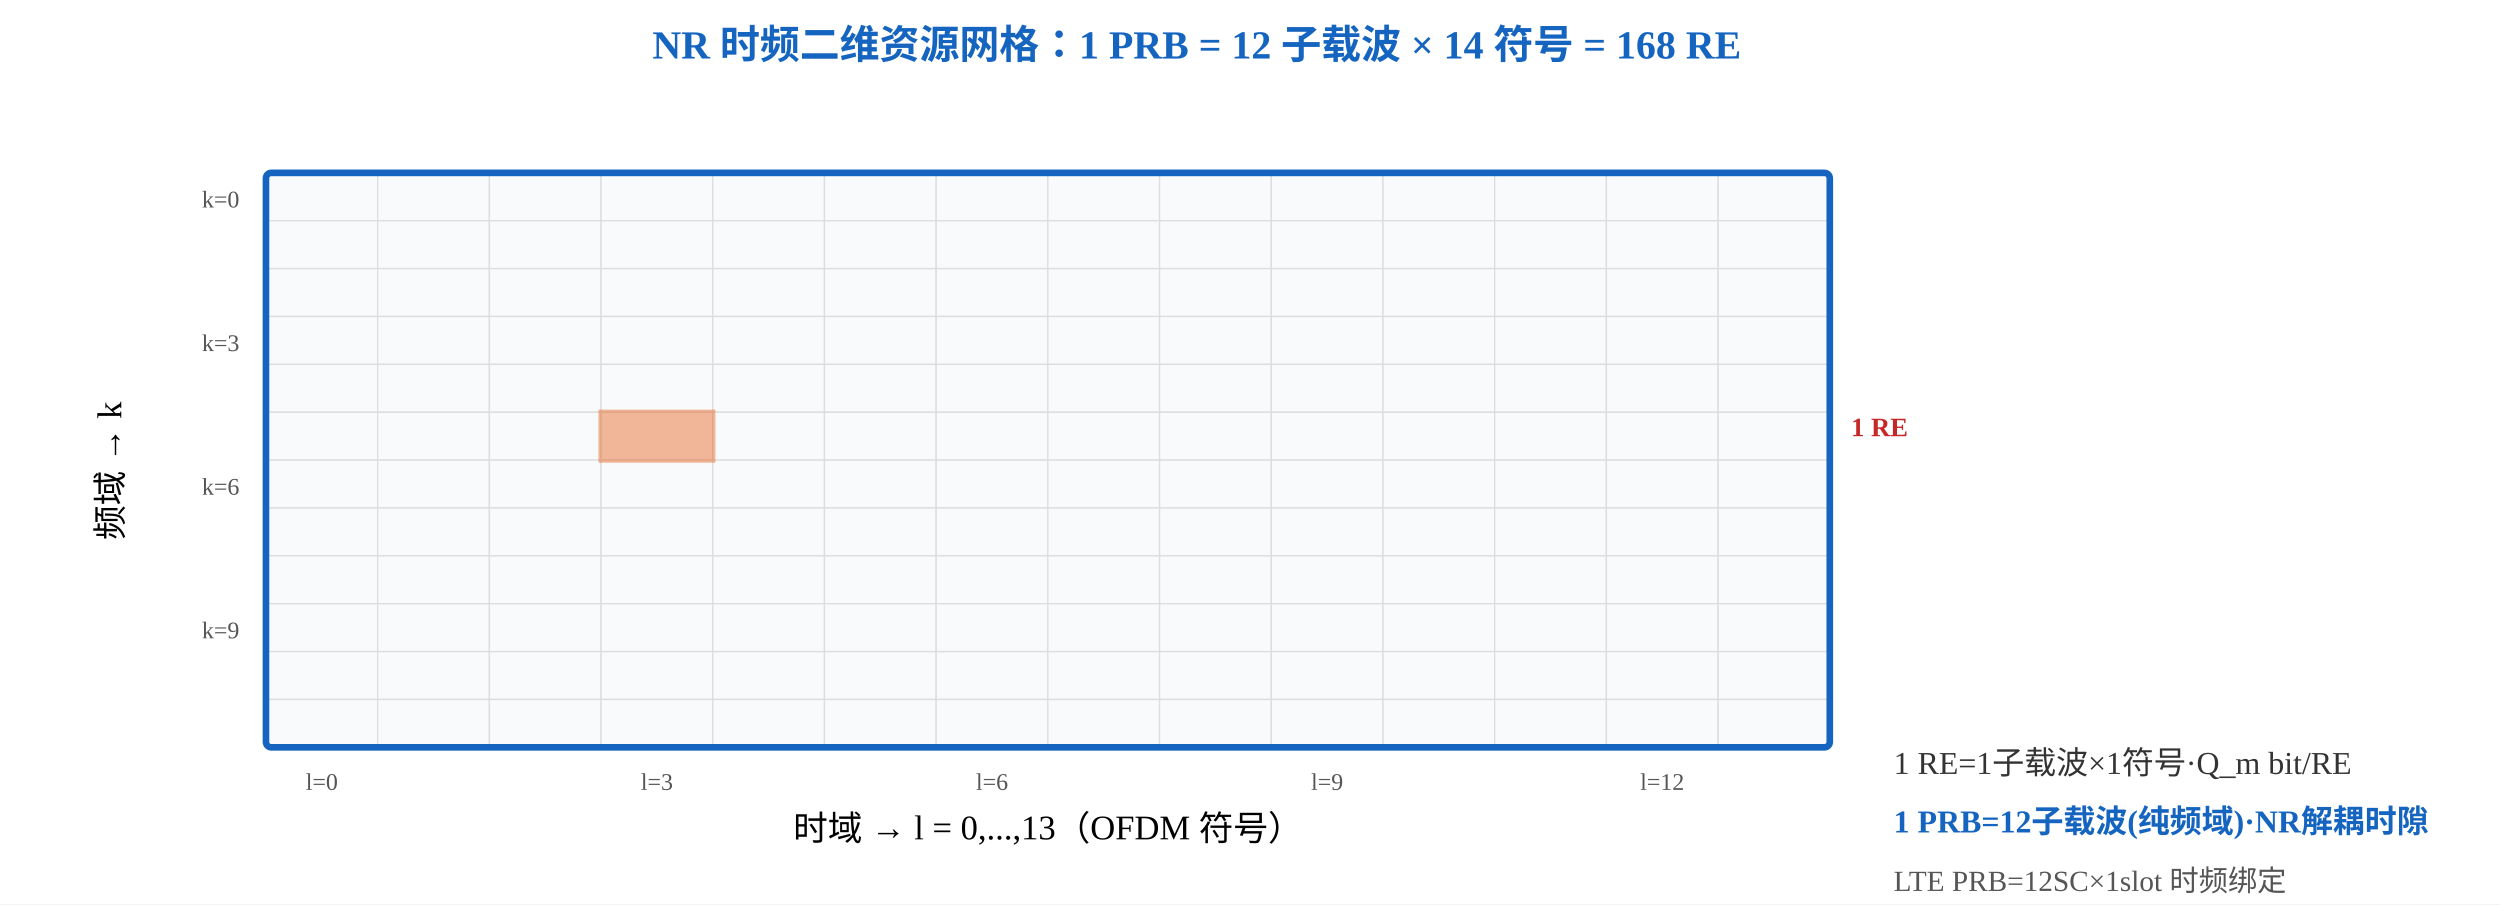
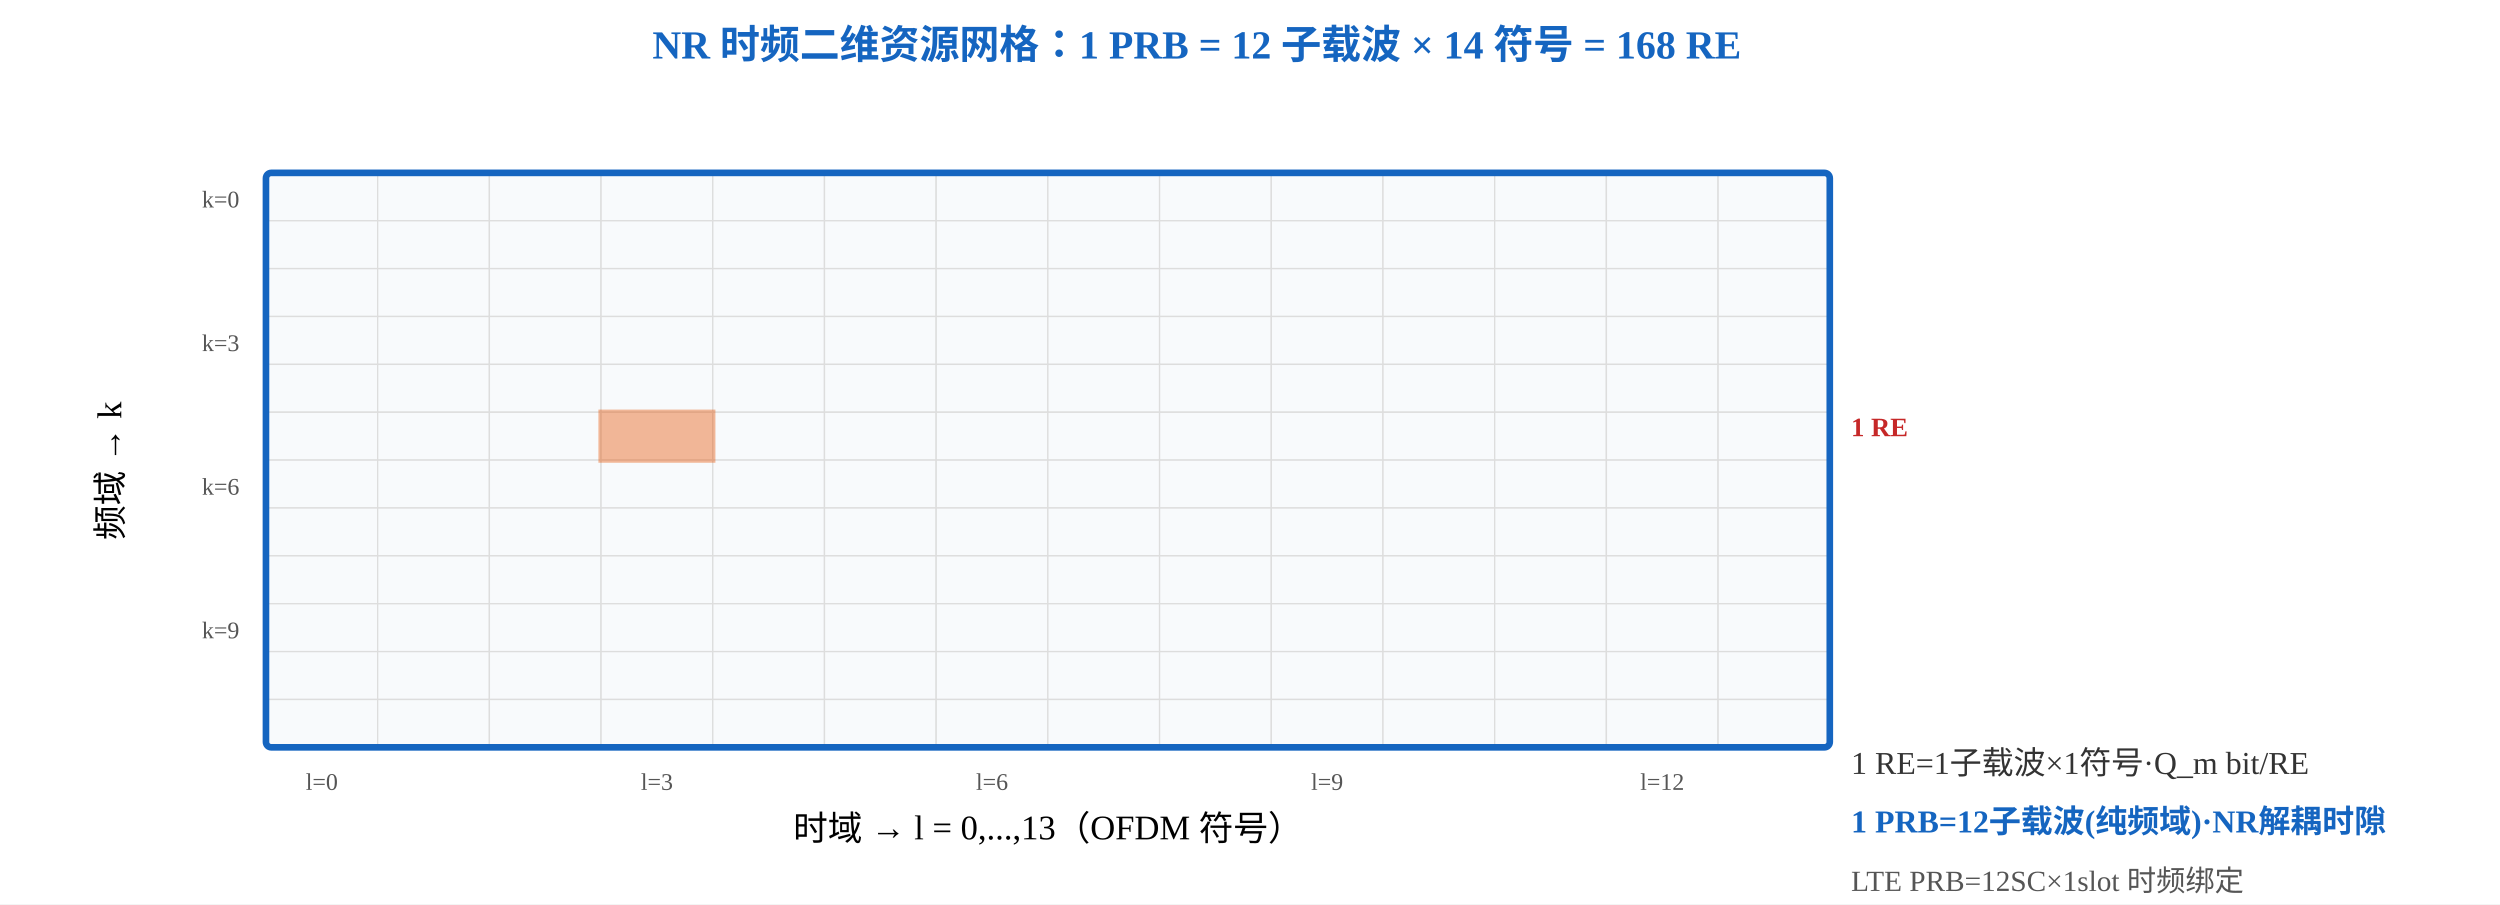
<svg xmlns="http://www.w3.org/2000/svg" width="940" height="340" viewBox="0 0 940 340">
  <rect width="940" height="340" fill="white" />
  <text x="450.0" y="22" text-anchor="middle" font-size="15" fill="#1565c0" font-weight="bold">NR 时频二维资源网格：1 PRB = 12 子载波 × 14 符号 = 168 RE</text>
  <rect x="100" y="65" width="42" height="18" fill="#f8fafc" stroke="#ddd" stroke-width="0.5" />
  <rect x="142" y="65" width="42" height="18" fill="#f8fafc" stroke="#ddd" stroke-width="0.5" />
  <rect x="184" y="65" width="42" height="18" fill="#f8fafc" stroke="#ddd" stroke-width="0.5" />
  <rect x="226" y="65" width="42" height="18" fill="#f8fafc" stroke="#ddd" stroke-width="0.5" />
  <rect x="268" y="65" width="42" height="18" fill="#f8fafc" stroke="#ddd" stroke-width="0.5" />
  <rect x="310" y="65" width="42" height="18" fill="#f8fafc" stroke="#ddd" stroke-width="0.5" />
  <rect x="352" y="65" width="42" height="18" fill="#f8fafc" stroke="#ddd" stroke-width="0.5" />
  <rect x="394" y="65" width="42" height="18" fill="#f8fafc" stroke="#ddd" stroke-width="0.5" />
  <rect x="436" y="65" width="42" height="18" fill="#f8fafc" stroke="#ddd" stroke-width="0.5" />
  <rect x="478" y="65" width="42" height="18" fill="#f8fafc" stroke="#ddd" stroke-width="0.5" />
  <rect x="520" y="65" width="42" height="18" fill="#f8fafc" stroke="#ddd" stroke-width="0.5" />
  <rect x="562" y="65" width="42" height="18" fill="#f8fafc" stroke="#ddd" stroke-width="0.5" />
  <rect x="604" y="65" width="42" height="18" fill="#f8fafc" stroke="#ddd" stroke-width="0.5" />
  <rect x="646" y="65" width="42" height="18" fill="#f8fafc" stroke="#ddd" stroke-width="0.5" />
  <rect x="100" y="83" width="42" height="18" fill="#f8fafc" stroke="#ddd" stroke-width="0.5" />
  <rect x="142" y="83" width="42" height="18" fill="#f8fafc" stroke="#ddd" stroke-width="0.5" />
  <rect x="184" y="83" width="42" height="18" fill="#f8fafc" stroke="#ddd" stroke-width="0.5" />
  <rect x="226" y="83" width="42" height="18" fill="#f8fafc" stroke="#ddd" stroke-width="0.5" />
  <rect x="268" y="83" width="42" height="18" fill="#f8fafc" stroke="#ddd" stroke-width="0.5" />
  <rect x="310" y="83" width="42" height="18" fill="#f8fafc" stroke="#ddd" stroke-width="0.5" />
  <rect x="352" y="83" width="42" height="18" fill="#f8fafc" stroke="#ddd" stroke-width="0.5" />
  <rect x="394" y="83" width="42" height="18" fill="#f8fafc" stroke="#ddd" stroke-width="0.5" />
  <rect x="436" y="83" width="42" height="18" fill="#f8fafc" stroke="#ddd" stroke-width="0.5" />
  <rect x="478" y="83" width="42" height="18" fill="#f8fafc" stroke="#ddd" stroke-width="0.5" />
  <rect x="520" y="83" width="42" height="18" fill="#f8fafc" stroke="#ddd" stroke-width="0.5" />
  <rect x="562" y="83" width="42" height="18" fill="#f8fafc" stroke="#ddd" stroke-width="0.5" />
  <rect x="604" y="83" width="42" height="18" fill="#f8fafc" stroke="#ddd" stroke-width="0.5" />
  <rect x="646" y="83" width="42" height="18" fill="#f8fafc" stroke="#ddd" stroke-width="0.5" />
  <rect x="100" y="101" width="42" height="18" fill="#f8fafc" stroke="#ddd" stroke-width="0.5" />
  <rect x="142" y="101" width="42" height="18" fill="#f8fafc" stroke="#ddd" stroke-width="0.5" />
  <rect x="184" y="101" width="42" height="18" fill="#f8fafc" stroke="#ddd" stroke-width="0.5" />
  <rect x="226" y="101" width="42" height="18" fill="#f8fafc" stroke="#ddd" stroke-width="0.5" />
  <rect x="268" y="101" width="42" height="18" fill="#f8fafc" stroke="#ddd" stroke-width="0.5" />
  <rect x="310" y="101" width="42" height="18" fill="#f8fafc" stroke="#ddd" stroke-width="0.5" />
  <rect x="352" y="101" width="42" height="18" fill="#f8fafc" stroke="#ddd" stroke-width="0.5" />
  <rect x="394" y="101" width="42" height="18" fill="#f8fafc" stroke="#ddd" stroke-width="0.5" />
  <rect x="436" y="101" width="42" height="18" fill="#f8fafc" stroke="#ddd" stroke-width="0.5" />
  <rect x="478" y="101" width="42" height="18" fill="#f8fafc" stroke="#ddd" stroke-width="0.5" />
  <rect x="520" y="101" width="42" height="18" fill="#f8fafc" stroke="#ddd" stroke-width="0.5" />
  <rect x="562" y="101" width="42" height="18" fill="#f8fafc" stroke="#ddd" stroke-width="0.5" />
  <rect x="604" y="101" width="42" height="18" fill="#f8fafc" stroke="#ddd" stroke-width="0.5" />
  <rect x="646" y="101" width="42" height="18" fill="#f8fafc" stroke="#ddd" stroke-width="0.5" />
  <rect x="100" y="119" width="42" height="18" fill="#f8fafc" stroke="#ddd" stroke-width="0.5" />
  <rect x="142" y="119" width="42" height="18" fill="#f8fafc" stroke="#ddd" stroke-width="0.5" />
  <rect x="184" y="119" width="42" height="18" fill="#f8fafc" stroke="#ddd" stroke-width="0.5" />
  <rect x="226" y="119" width="42" height="18" fill="#f8fafc" stroke="#ddd" stroke-width="0.5" />
  <rect x="268" y="119" width="42" height="18" fill="#f8fafc" stroke="#ddd" stroke-width="0.5" />
  <rect x="310" y="119" width="42" height="18" fill="#f8fafc" stroke="#ddd" stroke-width="0.5" />
  <rect x="352" y="119" width="42" height="18" fill="#f8fafc" stroke="#ddd" stroke-width="0.5" />
  <rect x="394" y="119" width="42" height="18" fill="#f8fafc" stroke="#ddd" stroke-width="0.5" />
  <rect x="436" y="119" width="42" height="18" fill="#f8fafc" stroke="#ddd" stroke-width="0.5" />
  <rect x="478" y="119" width="42" height="18" fill="#f8fafc" stroke="#ddd" stroke-width="0.5" />
  <rect x="520" y="119" width="42" height="18" fill="#f8fafc" stroke="#ddd" stroke-width="0.5" />
  <rect x="562" y="119" width="42" height="18" fill="#f8fafc" stroke="#ddd" stroke-width="0.5" />
  <rect x="604" y="119" width="42" height="18" fill="#f8fafc" stroke="#ddd" stroke-width="0.5" />
  <rect x="646" y="119" width="42" height="18" fill="#f8fafc" stroke="#ddd" stroke-width="0.5" />
  <rect x="100" y="137" width="42" height="18" fill="#f8fafc" stroke="#ddd" stroke-width="0.5" />
  <rect x="142" y="137" width="42" height="18" fill="#f8fafc" stroke="#ddd" stroke-width="0.5" />
  <rect x="184" y="137" width="42" height="18" fill="#f8fafc" stroke="#ddd" stroke-width="0.5" />
  <rect x="226" y="137" width="42" height="18" fill="#f8fafc" stroke="#ddd" stroke-width="0.5" />
  <rect x="268" y="137" width="42" height="18" fill="#f8fafc" stroke="#ddd" stroke-width="0.5" />
  <rect x="310" y="137" width="42" height="18" fill="#f8fafc" stroke="#ddd" stroke-width="0.5" />
  <rect x="352" y="137" width="42" height="18" fill="#f8fafc" stroke="#ddd" stroke-width="0.5" />
  <rect x="394" y="137" width="42" height="18" fill="#f8fafc" stroke="#ddd" stroke-width="0.5" />
  <rect x="436" y="137" width="42" height="18" fill="#f8fafc" stroke="#ddd" stroke-width="0.5" />
  <rect x="478" y="137" width="42" height="18" fill="#f8fafc" stroke="#ddd" stroke-width="0.5" />
  <rect x="520" y="137" width="42" height="18" fill="#f8fafc" stroke="#ddd" stroke-width="0.5" />
  <rect x="562" y="137" width="42" height="18" fill="#f8fafc" stroke="#ddd" stroke-width="0.5" />
  <rect x="604" y="137" width="42" height="18" fill="#f8fafc" stroke="#ddd" stroke-width="0.5" />
  <rect x="646" y="137" width="42" height="18" fill="#f8fafc" stroke="#ddd" stroke-width="0.5" />
  <rect x="100" y="155" width="42" height="18" fill="#f8fafc" stroke="#ddd" stroke-width="0.5" />
  <rect x="142" y="155" width="42" height="18" fill="#f8fafc" stroke="#ddd" stroke-width="0.5" />
  <rect x="184" y="155" width="42" height="18" fill="#f8fafc" stroke="#ddd" stroke-width="0.5" />
  <rect x="226" y="155" width="42" height="18" fill="#f8fafc" stroke="#ddd" stroke-width="0.5" />
  <rect x="268" y="155" width="42" height="18" fill="#f8fafc" stroke="#ddd" stroke-width="0.5" />
  <rect x="310" y="155" width="42" height="18" fill="#f8fafc" stroke="#ddd" stroke-width="0.5" />
  <rect x="352" y="155" width="42" height="18" fill="#f8fafc" stroke="#ddd" stroke-width="0.5" />
  <rect x="394" y="155" width="42" height="18" fill="#f8fafc" stroke="#ddd" stroke-width="0.5" />
  <rect x="436" y="155" width="42" height="18" fill="#f8fafc" stroke="#ddd" stroke-width="0.5" />
  <rect x="478" y="155" width="42" height="18" fill="#f8fafc" stroke="#ddd" stroke-width="0.5" />
  <rect x="520" y="155" width="42" height="18" fill="#f8fafc" stroke="#ddd" stroke-width="0.5" />
  <rect x="562" y="155" width="42" height="18" fill="#f8fafc" stroke="#ddd" stroke-width="0.5" />
  <rect x="604" y="155" width="42" height="18" fill="#f8fafc" stroke="#ddd" stroke-width="0.5" />
  <rect x="646" y="155" width="42" height="18" fill="#f8fafc" stroke="#ddd" stroke-width="0.5" />
  <rect x="100" y="173" width="42" height="18" fill="#f8fafc" stroke="#ddd" stroke-width="0.5" />
  <rect x="142" y="173" width="42" height="18" fill="#f8fafc" stroke="#ddd" stroke-width="0.5" />
  <rect x="184" y="173" width="42" height="18" fill="#f8fafc" stroke="#ddd" stroke-width="0.5" />
  <rect x="226" y="173" width="42" height="18" fill="#f8fafc" stroke="#ddd" stroke-width="0.5" />
  <rect x="268" y="173" width="42" height="18" fill="#f8fafc" stroke="#ddd" stroke-width="0.5" />
  <rect x="310" y="173" width="42" height="18" fill="#f8fafc" stroke="#ddd" stroke-width="0.5" />
  <rect x="352" y="173" width="42" height="18" fill="#f8fafc" stroke="#ddd" stroke-width="0.5" />
  <rect x="394" y="173" width="42" height="18" fill="#f8fafc" stroke="#ddd" stroke-width="0.5" />
  <rect x="436" y="173" width="42" height="18" fill="#f8fafc" stroke="#ddd" stroke-width="0.5" />
  <rect x="478" y="173" width="42" height="18" fill="#f8fafc" stroke="#ddd" stroke-width="0.5" />
  <rect x="520" y="173" width="42" height="18" fill="#f8fafc" stroke="#ddd" stroke-width="0.5" />
  <rect x="562" y="173" width="42" height="18" fill="#f8fafc" stroke="#ddd" stroke-width="0.5" />
  <rect x="604" y="173" width="42" height="18" fill="#f8fafc" stroke="#ddd" stroke-width="0.5" />
  <rect x="646" y="173" width="42" height="18" fill="#f8fafc" stroke="#ddd" stroke-width="0.5" />
  <rect x="100" y="191" width="42" height="18" fill="#f8fafc" stroke="#ddd" stroke-width="0.5" />
  <rect x="142" y="191" width="42" height="18" fill="#f8fafc" stroke="#ddd" stroke-width="0.5" />
  <rect x="184" y="191" width="42" height="18" fill="#f8fafc" stroke="#ddd" stroke-width="0.5" />
  <rect x="226" y="191" width="42" height="18" fill="#f8fafc" stroke="#ddd" stroke-width="0.5" />
  <rect x="268" y="191" width="42" height="18" fill="#f8fafc" stroke="#ddd" stroke-width="0.5" />
  <rect x="310" y="191" width="42" height="18" fill="#f8fafc" stroke="#ddd" stroke-width="0.5" />
  <rect x="352" y="191" width="42" height="18" fill="#f8fafc" stroke="#ddd" stroke-width="0.5" />
  <rect x="394" y="191" width="42" height="18" fill="#f8fafc" stroke="#ddd" stroke-width="0.5" />
  <rect x="436" y="191" width="42" height="18" fill="#f8fafc" stroke="#ddd" stroke-width="0.5" />
  <rect x="478" y="191" width="42" height="18" fill="#f8fafc" stroke="#ddd" stroke-width="0.5" />
  <rect x="520" y="191" width="42" height="18" fill="#f8fafc" stroke="#ddd" stroke-width="0.5" />
  <rect x="562" y="191" width="42" height="18" fill="#f8fafc" stroke="#ddd" stroke-width="0.5" />
  <rect x="604" y="191" width="42" height="18" fill="#f8fafc" stroke="#ddd" stroke-width="0.5" />
  <rect x="646" y="191" width="42" height="18" fill="#f8fafc" stroke="#ddd" stroke-width="0.5" />
  <rect x="100" y="209" width="42" height="18" fill="#f8fafc" stroke="#ddd" stroke-width="0.5" />
  <rect x="142" y="209" width="42" height="18" fill="#f8fafc" stroke="#ddd" stroke-width="0.5" />
  <rect x="184" y="209" width="42" height="18" fill="#f8fafc" stroke="#ddd" stroke-width="0.5" />
  <rect x="226" y="209" width="42" height="18" fill="#f8fafc" stroke="#ddd" stroke-width="0.5" />
  <rect x="268" y="209" width="42" height="18" fill="#f8fafc" stroke="#ddd" stroke-width="0.5" />
  <rect x="310" y="209" width="42" height="18" fill="#f8fafc" stroke="#ddd" stroke-width="0.5" />
  <rect x="352" y="209" width="42" height="18" fill="#f8fafc" stroke="#ddd" stroke-width="0.5" />
  <rect x="394" y="209" width="42" height="18" fill="#f8fafc" stroke="#ddd" stroke-width="0.5" />
  <rect x="436" y="209" width="42" height="18" fill="#f8fafc" stroke="#ddd" stroke-width="0.5" />
  <rect x="478" y="209" width="42" height="18" fill="#f8fafc" stroke="#ddd" stroke-width="0.5" />
  <rect x="520" y="209" width="42" height="18" fill="#f8fafc" stroke="#ddd" stroke-width="0.5" />
  <rect x="562" y="209" width="42" height="18" fill="#f8fafc" stroke="#ddd" stroke-width="0.5" />
  <rect x="604" y="209" width="42" height="18" fill="#f8fafc" stroke="#ddd" stroke-width="0.5" />
  <rect x="646" y="209" width="42" height="18" fill="#f8fafc" stroke="#ddd" stroke-width="0.5" />
  <rect x="100" y="227" width="42" height="18" fill="#f8fafc" stroke="#ddd" stroke-width="0.5" />
  <rect x="142" y="227" width="42" height="18" fill="#f8fafc" stroke="#ddd" stroke-width="0.5" />
  <rect x="184" y="227" width="42" height="18" fill="#f8fafc" stroke="#ddd" stroke-width="0.5" />
  <rect x="226" y="227" width="42" height="18" fill="#f8fafc" stroke="#ddd" stroke-width="0.5" />
  <rect x="268" y="227" width="42" height="18" fill="#f8fafc" stroke="#ddd" stroke-width="0.5" />
  <rect x="310" y="227" width="42" height="18" fill="#f8fafc" stroke="#ddd" stroke-width="0.5" />
  <rect x="352" y="227" width="42" height="18" fill="#f8fafc" stroke="#ddd" stroke-width="0.5" />
  <rect x="394" y="227" width="42" height="18" fill="#f8fafc" stroke="#ddd" stroke-width="0.5" />
  <rect x="436" y="227" width="42" height="18" fill="#f8fafc" stroke="#ddd" stroke-width="0.5" />
  <rect x="478" y="227" width="42" height="18" fill="#f8fafc" stroke="#ddd" stroke-width="0.5" />
  <rect x="520" y="227" width="42" height="18" fill="#f8fafc" stroke="#ddd" stroke-width="0.5" />
  <rect x="562" y="227" width="42" height="18" fill="#f8fafc" stroke="#ddd" stroke-width="0.5" />
  <rect x="604" y="227" width="42" height="18" fill="#f8fafc" stroke="#ddd" stroke-width="0.5" />
  <rect x="646" y="227" width="42" height="18" fill="#f8fafc" stroke="#ddd" stroke-width="0.5" />
  <rect x="100" y="245" width="42" height="18" fill="#f8fafc" stroke="#ddd" stroke-width="0.5" />
  <rect x="142" y="245" width="42" height="18" fill="#f8fafc" stroke="#ddd" stroke-width="0.5" />
  <rect x="184" y="245" width="42" height="18" fill="#f8fafc" stroke="#ddd" stroke-width="0.5" />
  <rect x="226" y="245" width="42" height="18" fill="#f8fafc" stroke="#ddd" stroke-width="0.5" />
  <rect x="268" y="245" width="42" height="18" fill="#f8fafc" stroke="#ddd" stroke-width="0.5" />
  <rect x="310" y="245" width="42" height="18" fill="#f8fafc" stroke="#ddd" stroke-width="0.5" />
  <rect x="352" y="245" width="42" height="18" fill="#f8fafc" stroke="#ddd" stroke-width="0.5" />
  <rect x="394" y="245" width="42" height="18" fill="#f8fafc" stroke="#ddd" stroke-width="0.5" />
  <rect x="436" y="245" width="42" height="18" fill="#f8fafc" stroke="#ddd" stroke-width="0.5" />
  <rect x="478" y="245" width="42" height="18" fill="#f8fafc" stroke="#ddd" stroke-width="0.5" />
  <rect x="520" y="245" width="42" height="18" fill="#f8fafc" stroke="#ddd" stroke-width="0.5" />
  <rect x="562" y="245" width="42" height="18" fill="#f8fafc" stroke="#ddd" stroke-width="0.5" />
  <rect x="604" y="245" width="42" height="18" fill="#f8fafc" stroke="#ddd" stroke-width="0.5" />
  <rect x="646" y="245" width="42" height="18" fill="#f8fafc" stroke="#ddd" stroke-width="0.5" />
  <rect x="100" y="263" width="42" height="18" fill="#f8fafc" stroke="#ddd" stroke-width="0.5" />
  <rect x="142" y="263" width="42" height="18" fill="#f8fafc" stroke="#ddd" stroke-width="0.5" />
  <rect x="184" y="263" width="42" height="18" fill="#f8fafc" stroke="#ddd" stroke-width="0.5" />
  <rect x="226" y="263" width="42" height="18" fill="#f8fafc" stroke="#ddd" stroke-width="0.5" />
  <rect x="268" y="263" width="42" height="18" fill="#f8fafc" stroke="#ddd" stroke-width="0.5" />
  <rect x="310" y="263" width="42" height="18" fill="#f8fafc" stroke="#ddd" stroke-width="0.5" />
  <rect x="352" y="263" width="42" height="18" fill="#f8fafc" stroke="#ddd" stroke-width="0.5" />
  <rect x="394" y="263" width="42" height="18" fill="#f8fafc" stroke="#ddd" stroke-width="0.5" />
  <rect x="436" y="263" width="42" height="18" fill="#f8fafc" stroke="#ddd" stroke-width="0.5" />
  <rect x="478" y="263" width="42" height="18" fill="#f8fafc" stroke="#ddd" stroke-width="0.5" />
  <rect x="520" y="263" width="42" height="18" fill="#f8fafc" stroke="#ddd" stroke-width="0.5" />
  <rect x="562" y="263" width="42" height="18" fill="#f8fafc" stroke="#ddd" stroke-width="0.5" />
  <rect x="604" y="263" width="42" height="18" fill="#f8fafc" stroke="#ddd" stroke-width="0.5" />
  <rect x="646" y="263" width="42" height="18" fill="#f8fafc" stroke="#ddd" stroke-width="0.5" />
  <rect x="100" y="65" width="588" height="216" fill="none" stroke="#1565c0" stroke-width="2.5" rx="2" />
  <rect x="226" y="155" width="42" height="18" fill="#e65100" opacity="0.4" stroke="#e65100" stroke-width="2" />
  <text x="696" y="164" font-size="10" fill="#c62828" font-weight="bold">1 RE</text>
  <text x="90" y="78.0" text-anchor="end" font-size="9" fill="#555">k=0</text>
  <text x="90" y="132.0" text-anchor="end" font-size="9" fill="#555">k=3</text>
  <text x="90" y="186.0" text-anchor="end" font-size="9" fill="#555">k=6</text>
  <text x="90" y="240.0" text-anchor="end" font-size="9" fill="#555">k=9</text>
  <text x="121.0" y="297" text-anchor="middle" font-size="9" fill="#555">l=0</text>
  <text x="247.0" y="297" text-anchor="middle" font-size="9" fill="#555">l=3</text>
  <text x="373.0" y="297" text-anchor="middle" font-size="9" fill="#555">l=6</text>
  <text x="499.0" y="297" text-anchor="middle" font-size="9" fill="#555">l=9</text>
  <text x="625.0" y="297" text-anchor="middle" font-size="9" fill="#555">l=12</text>
  <text x="394.0" y="316" text-anchor="middle" font-size="13" fill="black">时域 → l = 0,...,13（OFDM 符号）</text>
  <text x="46" y="177.0" text-anchor="middle" font-size="13" fill="black" transform="rotate(-90,46,177.0)">频域 → k</text>
-   <text x="712" y="291" font-size="12" fill="#333" font-weight="">1 RE=1子载波×1符号·Q_m bit/RE</text>
-   <text x="712" y="313" font-size="12" fill="#1565c0" font-weight="bold">1 PRB=12子载波(纯频域)·NR解耦时隙</text>
-   <text x="712" y="335" font-size="11" fill="#555" font-weight="">LTE PRB=12SC×1slot 时频绑定</text>
+   <text x="696" y="291" font-size="12" fill="#333" font-weight="">1 RE=1子载波×1符号·Q_m bit/RE</text>
+   <text x="696" y="313" font-size="12" fill="#1565c0" font-weight="bold">1 PRB=12子载波(纯频域)·NR解耦时隙</text>
+   <text x="696" y="335" font-size="11" fill="#555" font-weight="">LTE PRB=12SC×1slot 时频绑定</text>
</svg>
